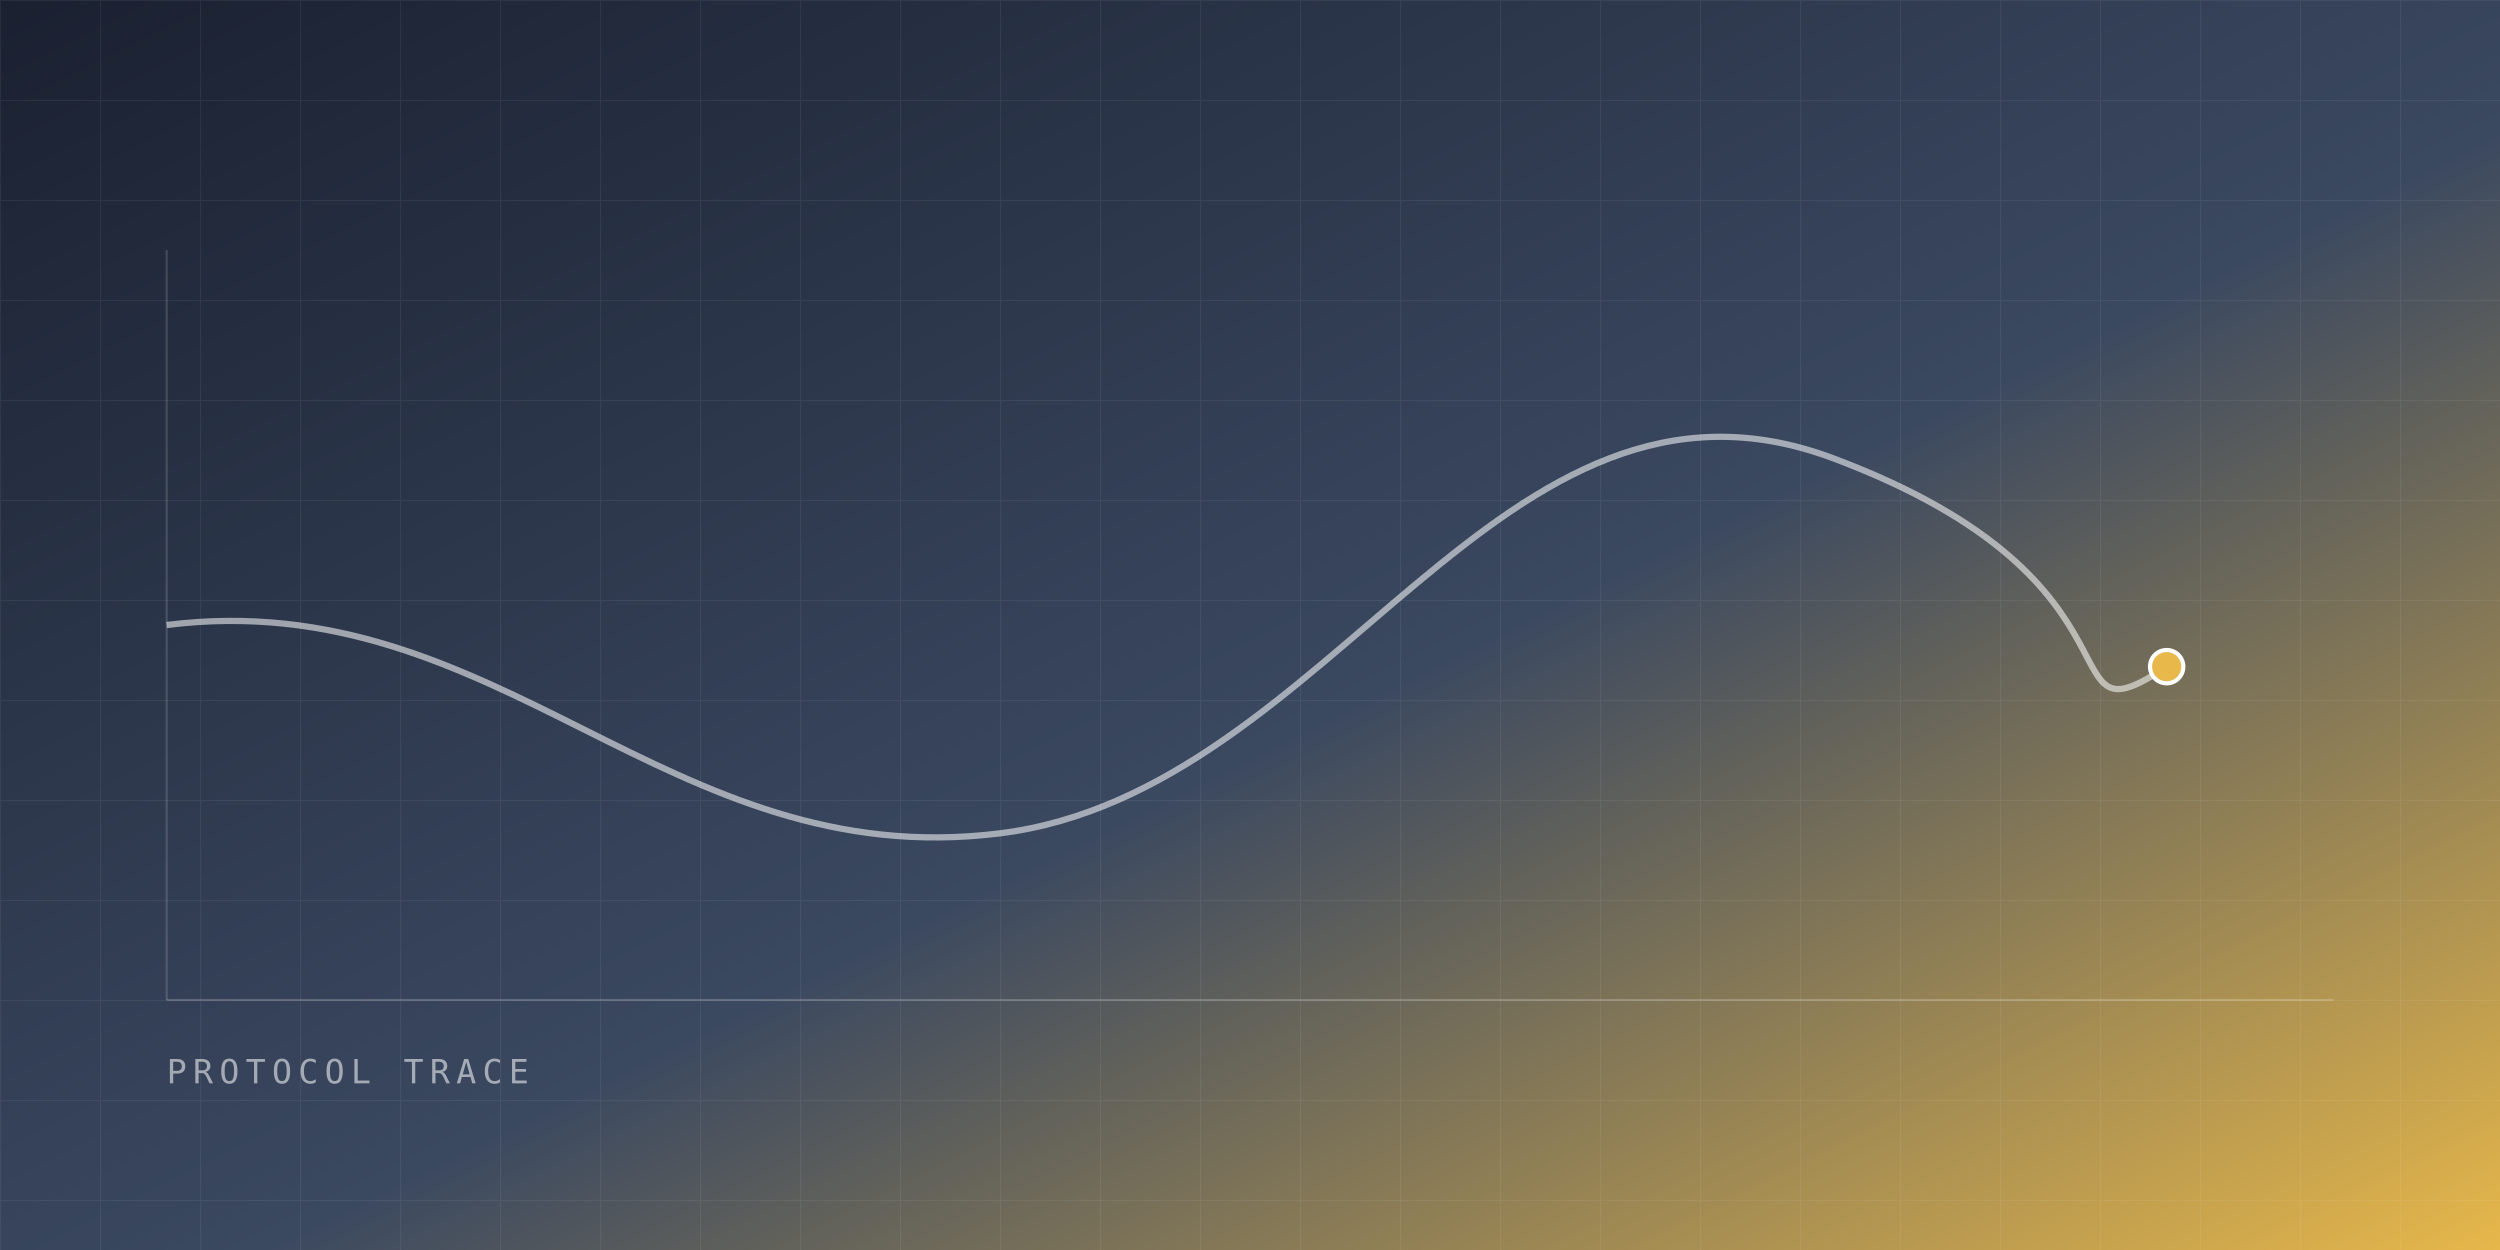
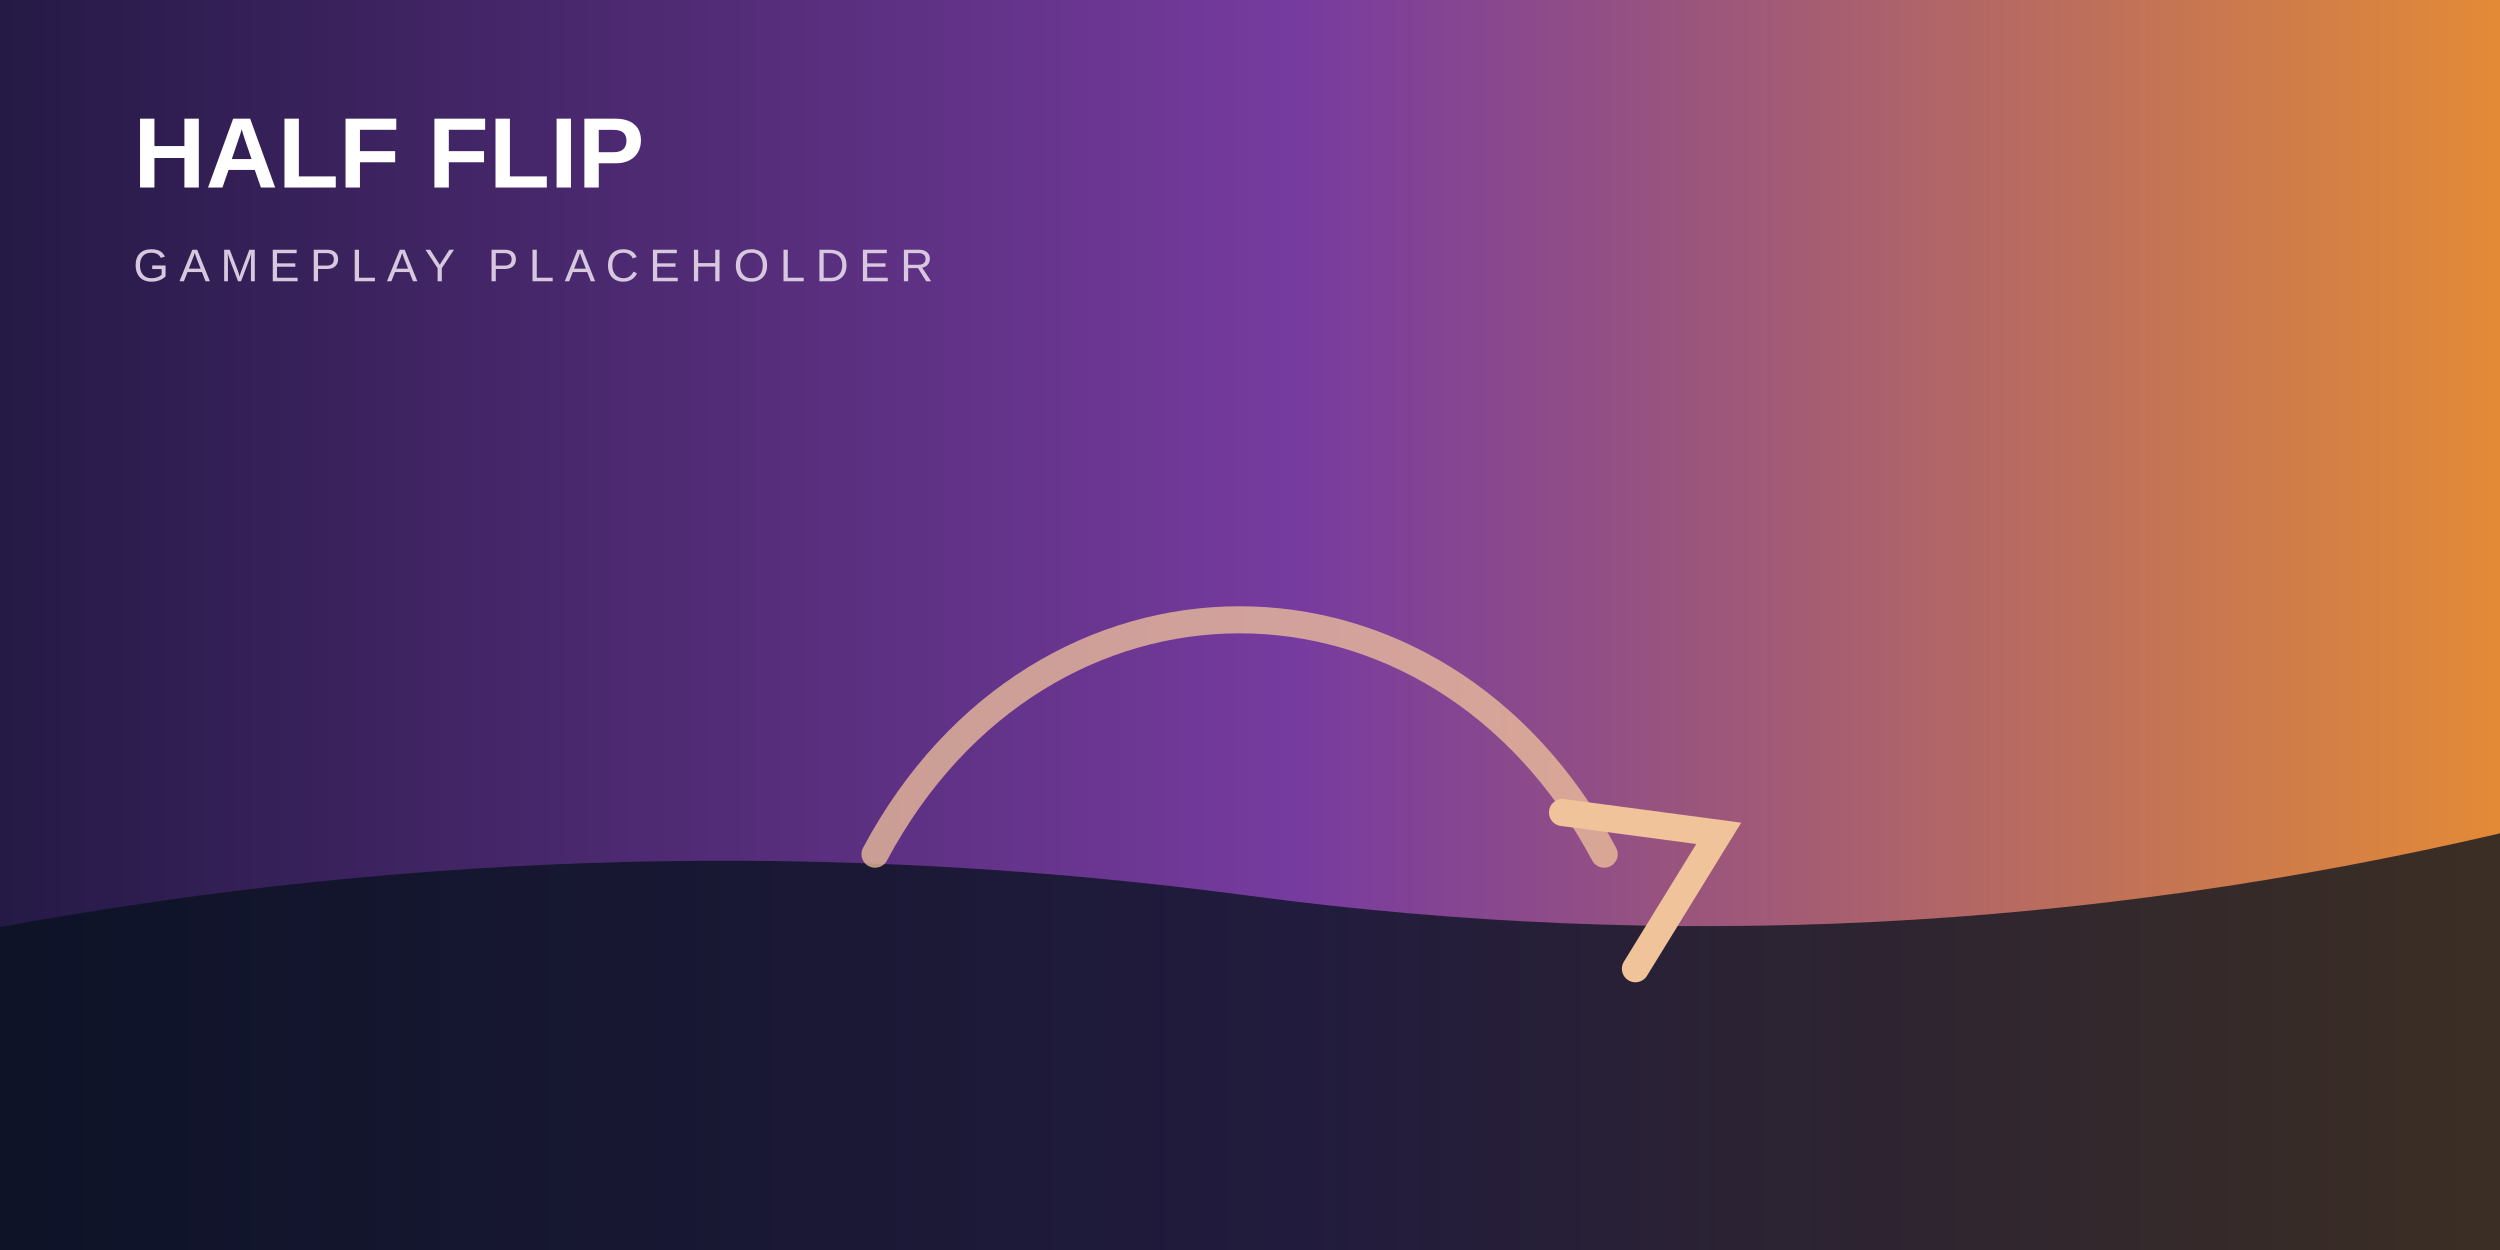
- <svg xmlns="http://www.w3.org/2000/svg" viewBox="0 0 1200 600" role="img" aria-hidden="true">
+ <svg xmlns="http://www.w3.org/2000/svg" viewBox="0 0 1200 600">
  <defs>
-     <linearGradient id="g" x1="0" y1="0" x2="1" y2="1">
-       <stop stop-color="#1a2030" />
-       <stop offset=".55" stop-color="#3a4860" />
-       <stop offset="1" stop-color="#e8b84a" />
+     <linearGradient id="g" x2="1">
+       <stop stop-color="#241945" />
+       <stop offset=".52" stop-color="#773b9f" />
+       <stop offset="1" stop-color="#e48b36" />
    </linearGradient>
-     <pattern id="grid" width="48" height="48" patternUnits="userSpaceOnUse">
-       <path d="M48 0H0V48" fill="none" stroke="rgba(255,255,255,.06)" stroke-width="1" />
-     </pattern>
  </defs>
  <rect width="1200" height="600" fill="url(#g)" />
-   <rect width="1200" height="600" fill="url(#grid)" />
-   <path d="M80 480 H1120" stroke="rgba(255,255,255,.2)" stroke-width="1" />
-   <path d="M80 480 V120" stroke="rgba(255,255,255,.15)" stroke-width="1" />
-   <path d="M80 300 C240 280 320 420 480 400 S720 160 880 220 S980 360 1040 320" fill="none" stroke="rgba(255,255,255,.55)" stroke-width="3" />
-   <circle cx="1040" cy="320" r="8" fill="#e8b84a" stroke="#fff" stroke-width="2" />
-   <text x="80" y="520" fill="rgba(255,255,255,.55)" font-family="IBM Plex Mono, monospace" font-size="16" letter-spacing="3">PROTOCOL TRACE</text>
+   <path d="M0 445 Q300 390 600 430 T1200 400 V600H0Z" fill="#07111e" opacity=".76" />
+   <path d="M420 410 C500 260 690 260 770 410" fill="none" stroke="#f0c39b" stroke-width="13" stroke-linecap="round" opacity=".75" />
+   <path d="M750 390 l75 10 -40 65" fill="none" stroke="#f0c39b" stroke-width="13" stroke-linecap="round" />
+   <text x="64" y="90" fill="#fff" font-family="Segoe UI,Arial" font-size="48" font-weight="700">HALF FLIP</text>
+   <text x="64" y="135" fill="#d7c7df" font-family="Segoe UI,Arial" font-size="22" letter-spacing="5">GAMEPLAY PLACEHOLDER</text>
</svg>
